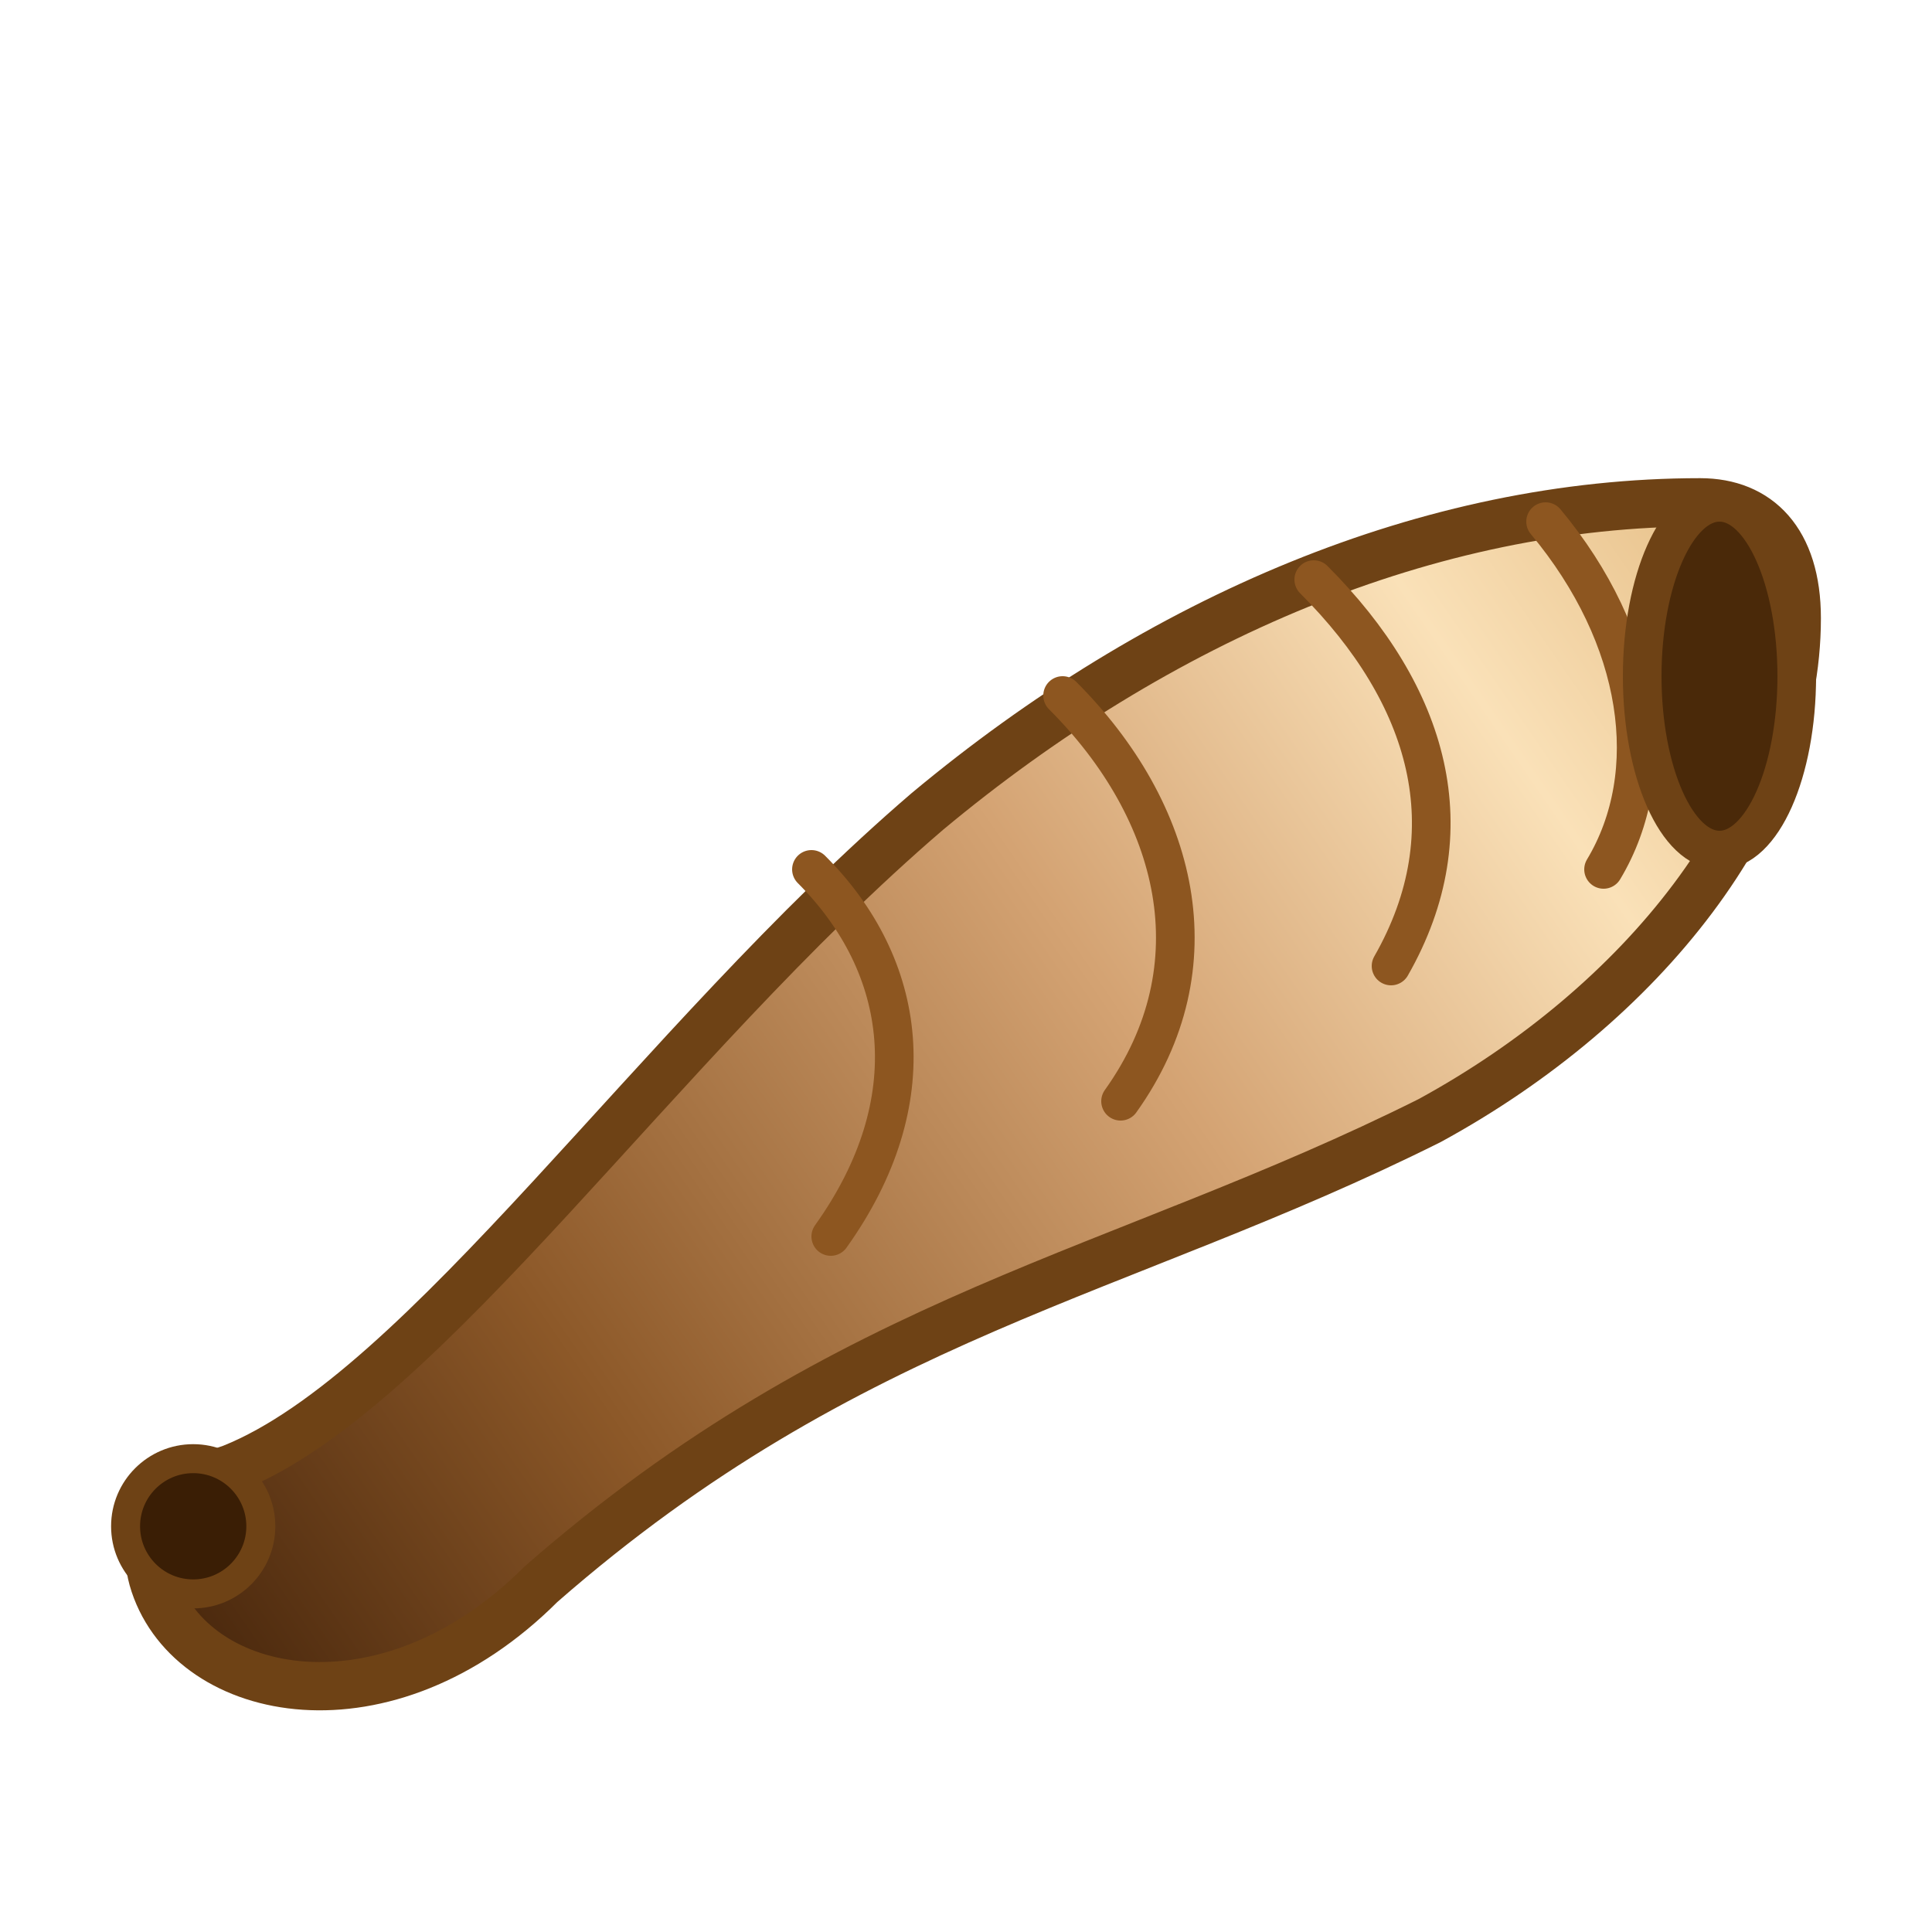
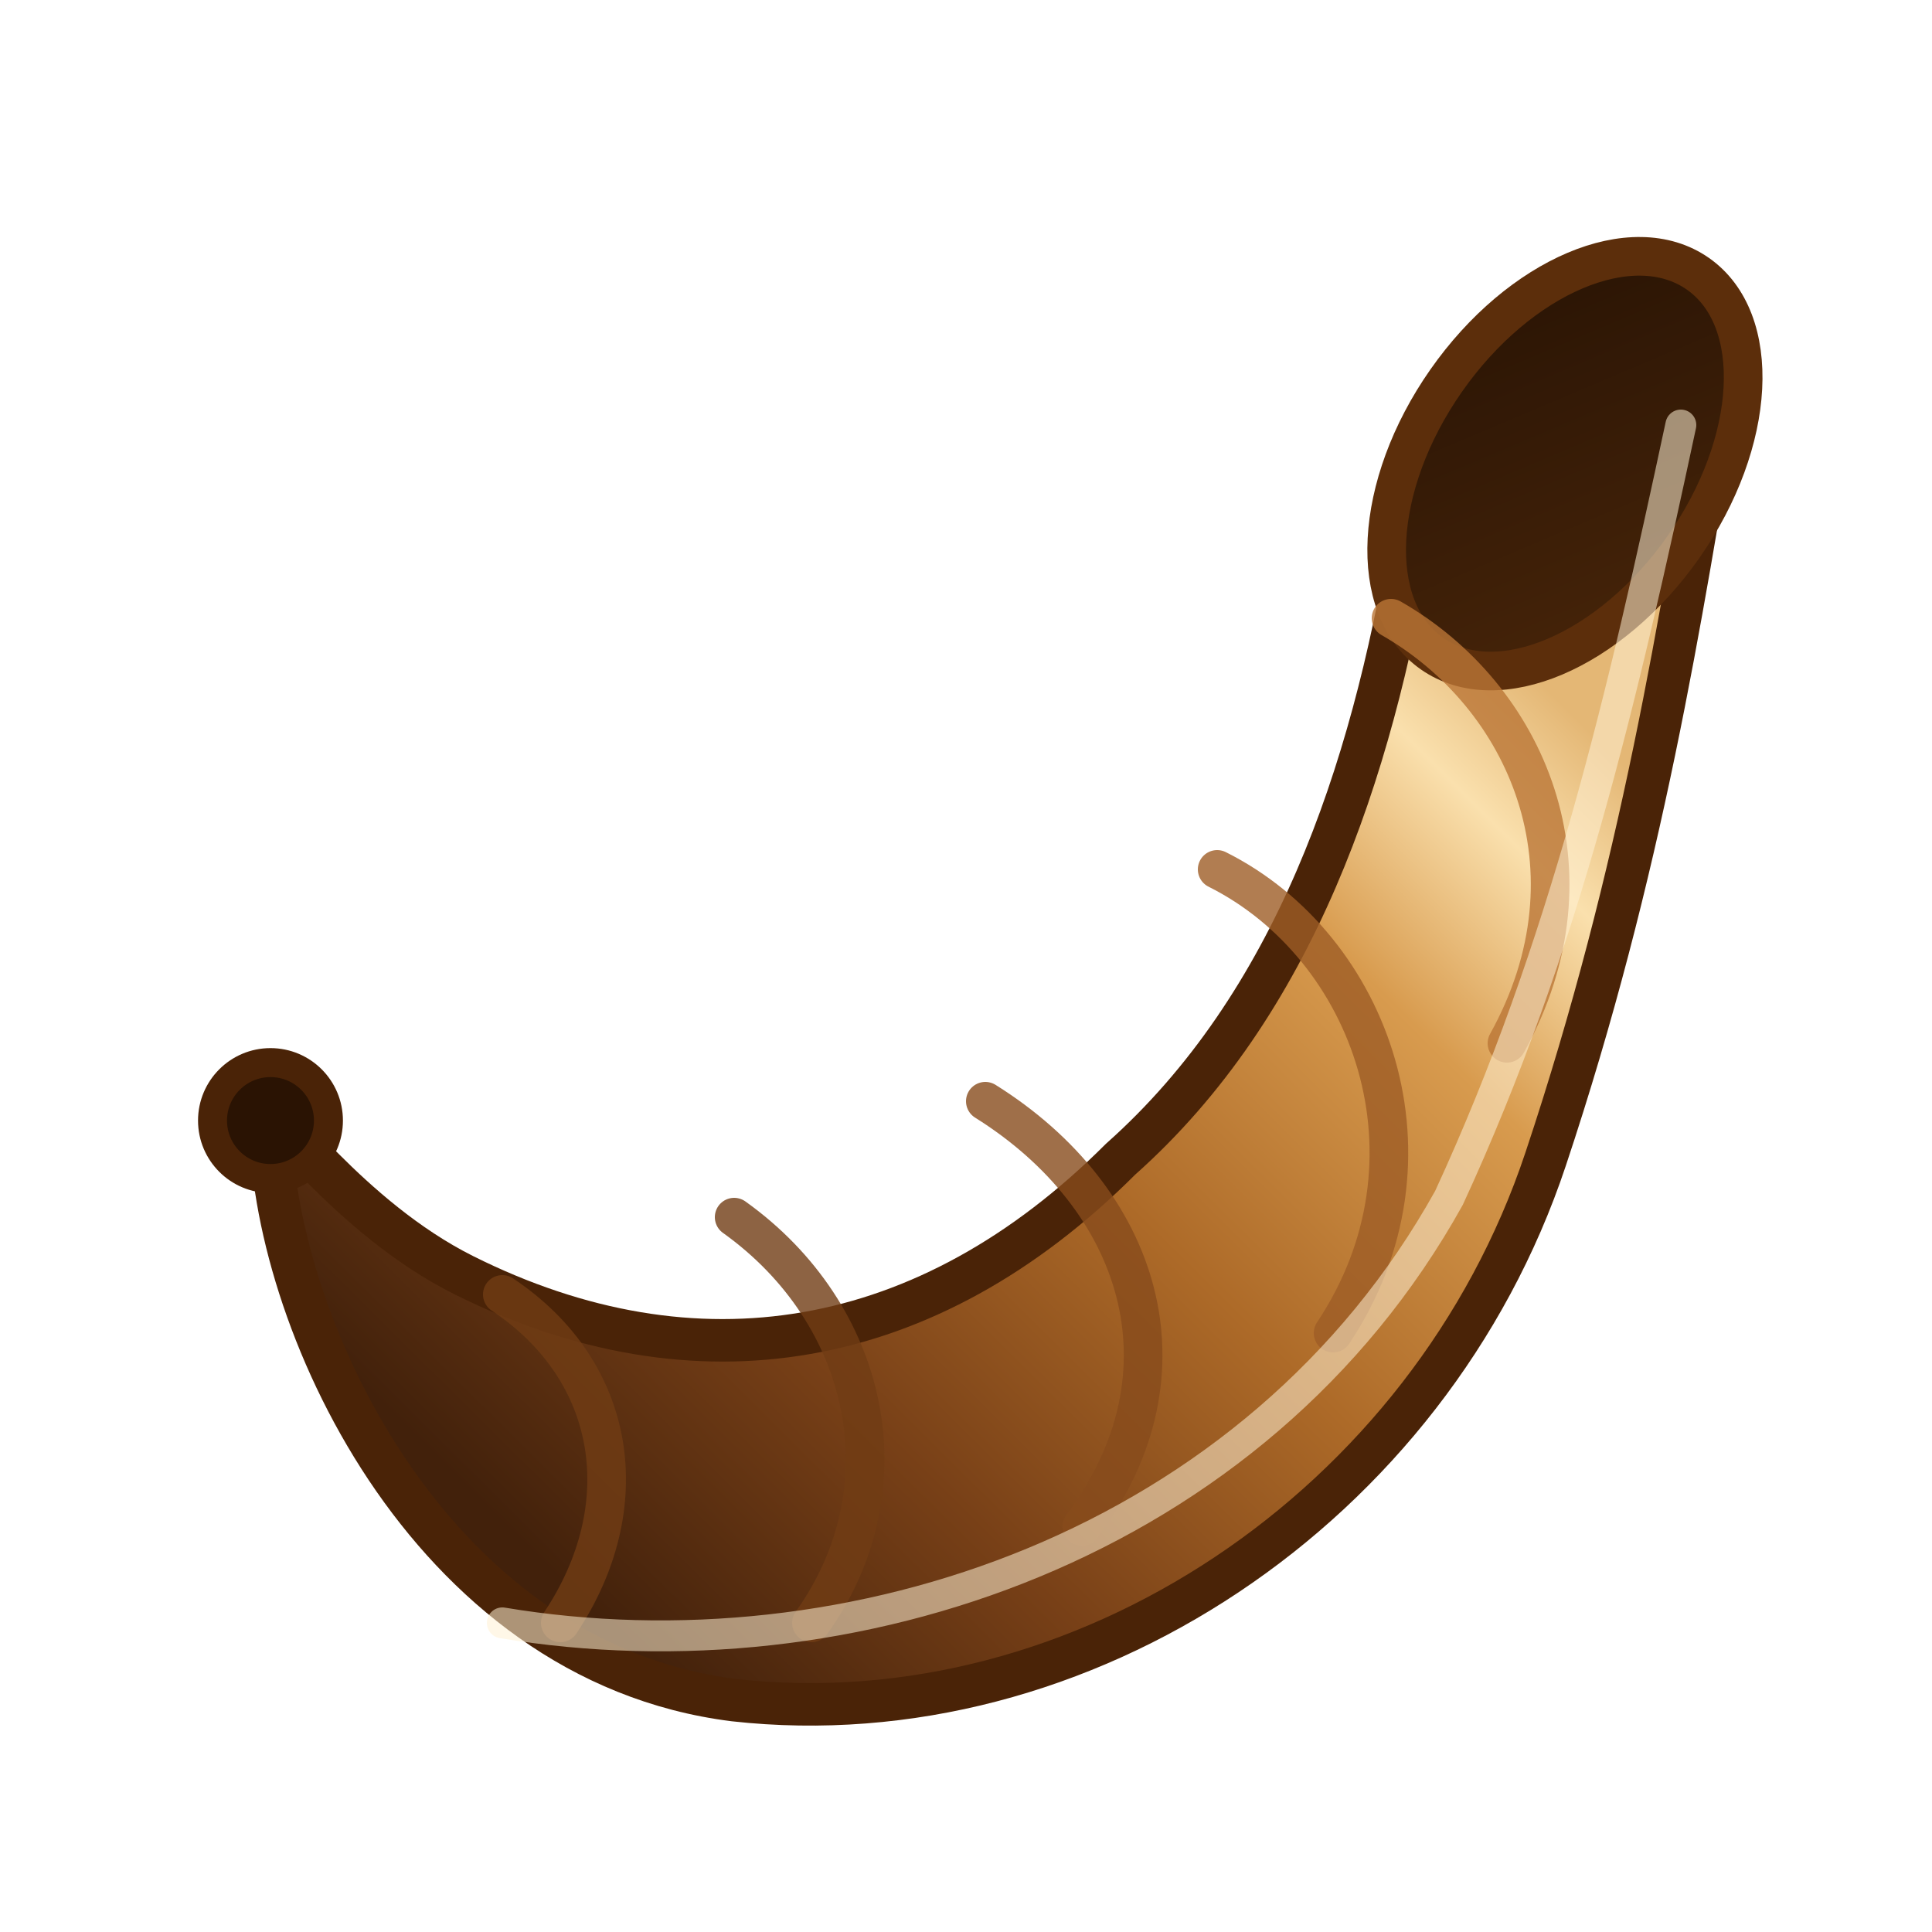
<svg xmlns="http://www.w3.org/2000/svg" viewBox="0 0 100 100" fill="none">
-   <path d="M12 76 C 22 72, 34 54, 48 42 C 60 32, 74 26, 88 26 C 91 26, 93 28, 93 32 C 93 42, 85 52, 74 58 C 58 66, 44 68, 28 82 C 20 90, 10 88, 8 82 C 7 79, 9 77, 12 76 Z" fill="url(#shofarGrad)" stroke="#6e4215" stroke-width="2.5" stroke-linejoin="round" />
-   <path d="M42 45 C 47 50, 48 57, 43 64" stroke="#8d5620" stroke-width="2" stroke-linecap="round" />
-   <path d="M55 36 C 61 42, 63 50, 58 57" stroke="#8d5620" stroke-width="2" stroke-linecap="round" />
-   <path d="M68 30 C 74 36, 76 43, 72 50" stroke="#8d5620" stroke-width="2" stroke-linecap="round" />
-   <path d="M80 27 C 85 33, 86 40, 83 45" stroke="#8d5620" stroke-width="2" stroke-linecap="round" />
-   <ellipse cx="89" cy="35" rx="4" ry="9" fill="#4a2909" stroke="#6e4215" stroke-width="2" />
-   <circle cx="10" cy="79" r="3.5" fill="#3a1e05" stroke="#6e4215" stroke-width="1.5" />
  <defs>
-     <linearGradient id="shofarGrad" x1="10" y1="85" x2="90" y2="30" gradientUnits="userSpaceOnUse">
-       <stop offset="0%" stop-color="#4a280d" />
-       <stop offset="25%" stop-color="#8c5828" />
-       <stop offset="60%" stop-color="#d4a373" />
-       <stop offset="85%" stop-color="#fae1b8" />
-       <stop offset="100%" stop-color="#e8c28c" />
+     <linearGradient id="shofarGrad" x1="15%" y1="85%" x2="85%" y2="20%">
+       <stop offset="0%" stop-color="#42210b" />
+       <stop offset="25%" stop-color="#784017" />
+       <stop offset="50%" stop-color="#ad6a28" />
+       <stop offset="75%" stop-color="#d89b4e" />
+       <stop offset="90%" stop-color="#fae0ad" />
+       <stop offset="100%" stop-color="#e4b775" />
+     </linearGradient>
+     <linearGradient id="shofarBell" x1="0%" y1="0%" x2="100%" y2="100%">
+       <stop offset="0%" stop-color="#261204" />
+       <stop offset="100%" stop-color="#4a2609" />
    </linearGradient>
  </defs>
+   <path d="M 14 58 C 14 68, 22 86, 38 88 C 56 90, 74 78, 80 60 C 85 45, 87 32, 89 20 C 85 19, 78 22, 73 28 C 71 40, 67 52, 58 60 C 48 70, 36 72, 24 66 C 18 63, 14 57, 14 58 Z" fill="url(#shofarGrad)" stroke="#4a2307" stroke-width="2.2" stroke-linejoin="round" />
+   <ellipse cx="81" cy="24" rx="7.5" ry="12" transform="rotate(35 81 24)" fill="url(#shofarBell)" stroke="#5c2e0b" stroke-width="2" />
+   <circle cx="14" cy="58" r="3" fill="#2a1303" stroke="#4a2307" stroke-width="1.5" />
+   <path d="M 29 84 C 33 78, 32 71, 26 67" stroke="#703c14" stroke-width="2" stroke-linecap="round" opacity="0.8" />
+   <path d="M 42 84 C 47 77, 45 68, 38 63" stroke="#703c14" stroke-width="2" stroke-linecap="round" opacity="0.8" />
+   <path d="M 56 79 C 62 71, 59 62, 51 57" stroke="#874b1c" stroke-width="2" stroke-linecap="round" opacity="0.8" />
+   <path d="M 69 69 C 75 60, 71 49, 63 45" stroke="#9e5c26" stroke-width="2" stroke-linecap="round" opacity="0.8" />
+   <path d="M 78 54 C 83 45, 79 36, 72 32" stroke="#ba7536" stroke-width="2" stroke-linecap="round" opacity="0.8" />
+   <path d="M 26 84 C 44 87, 65 80, 75 62 C 81 49, 84 36, 87 22" stroke="#fff1d4" stroke-width="1.6" stroke-linecap="round" opacity="0.55" />
</svg>
